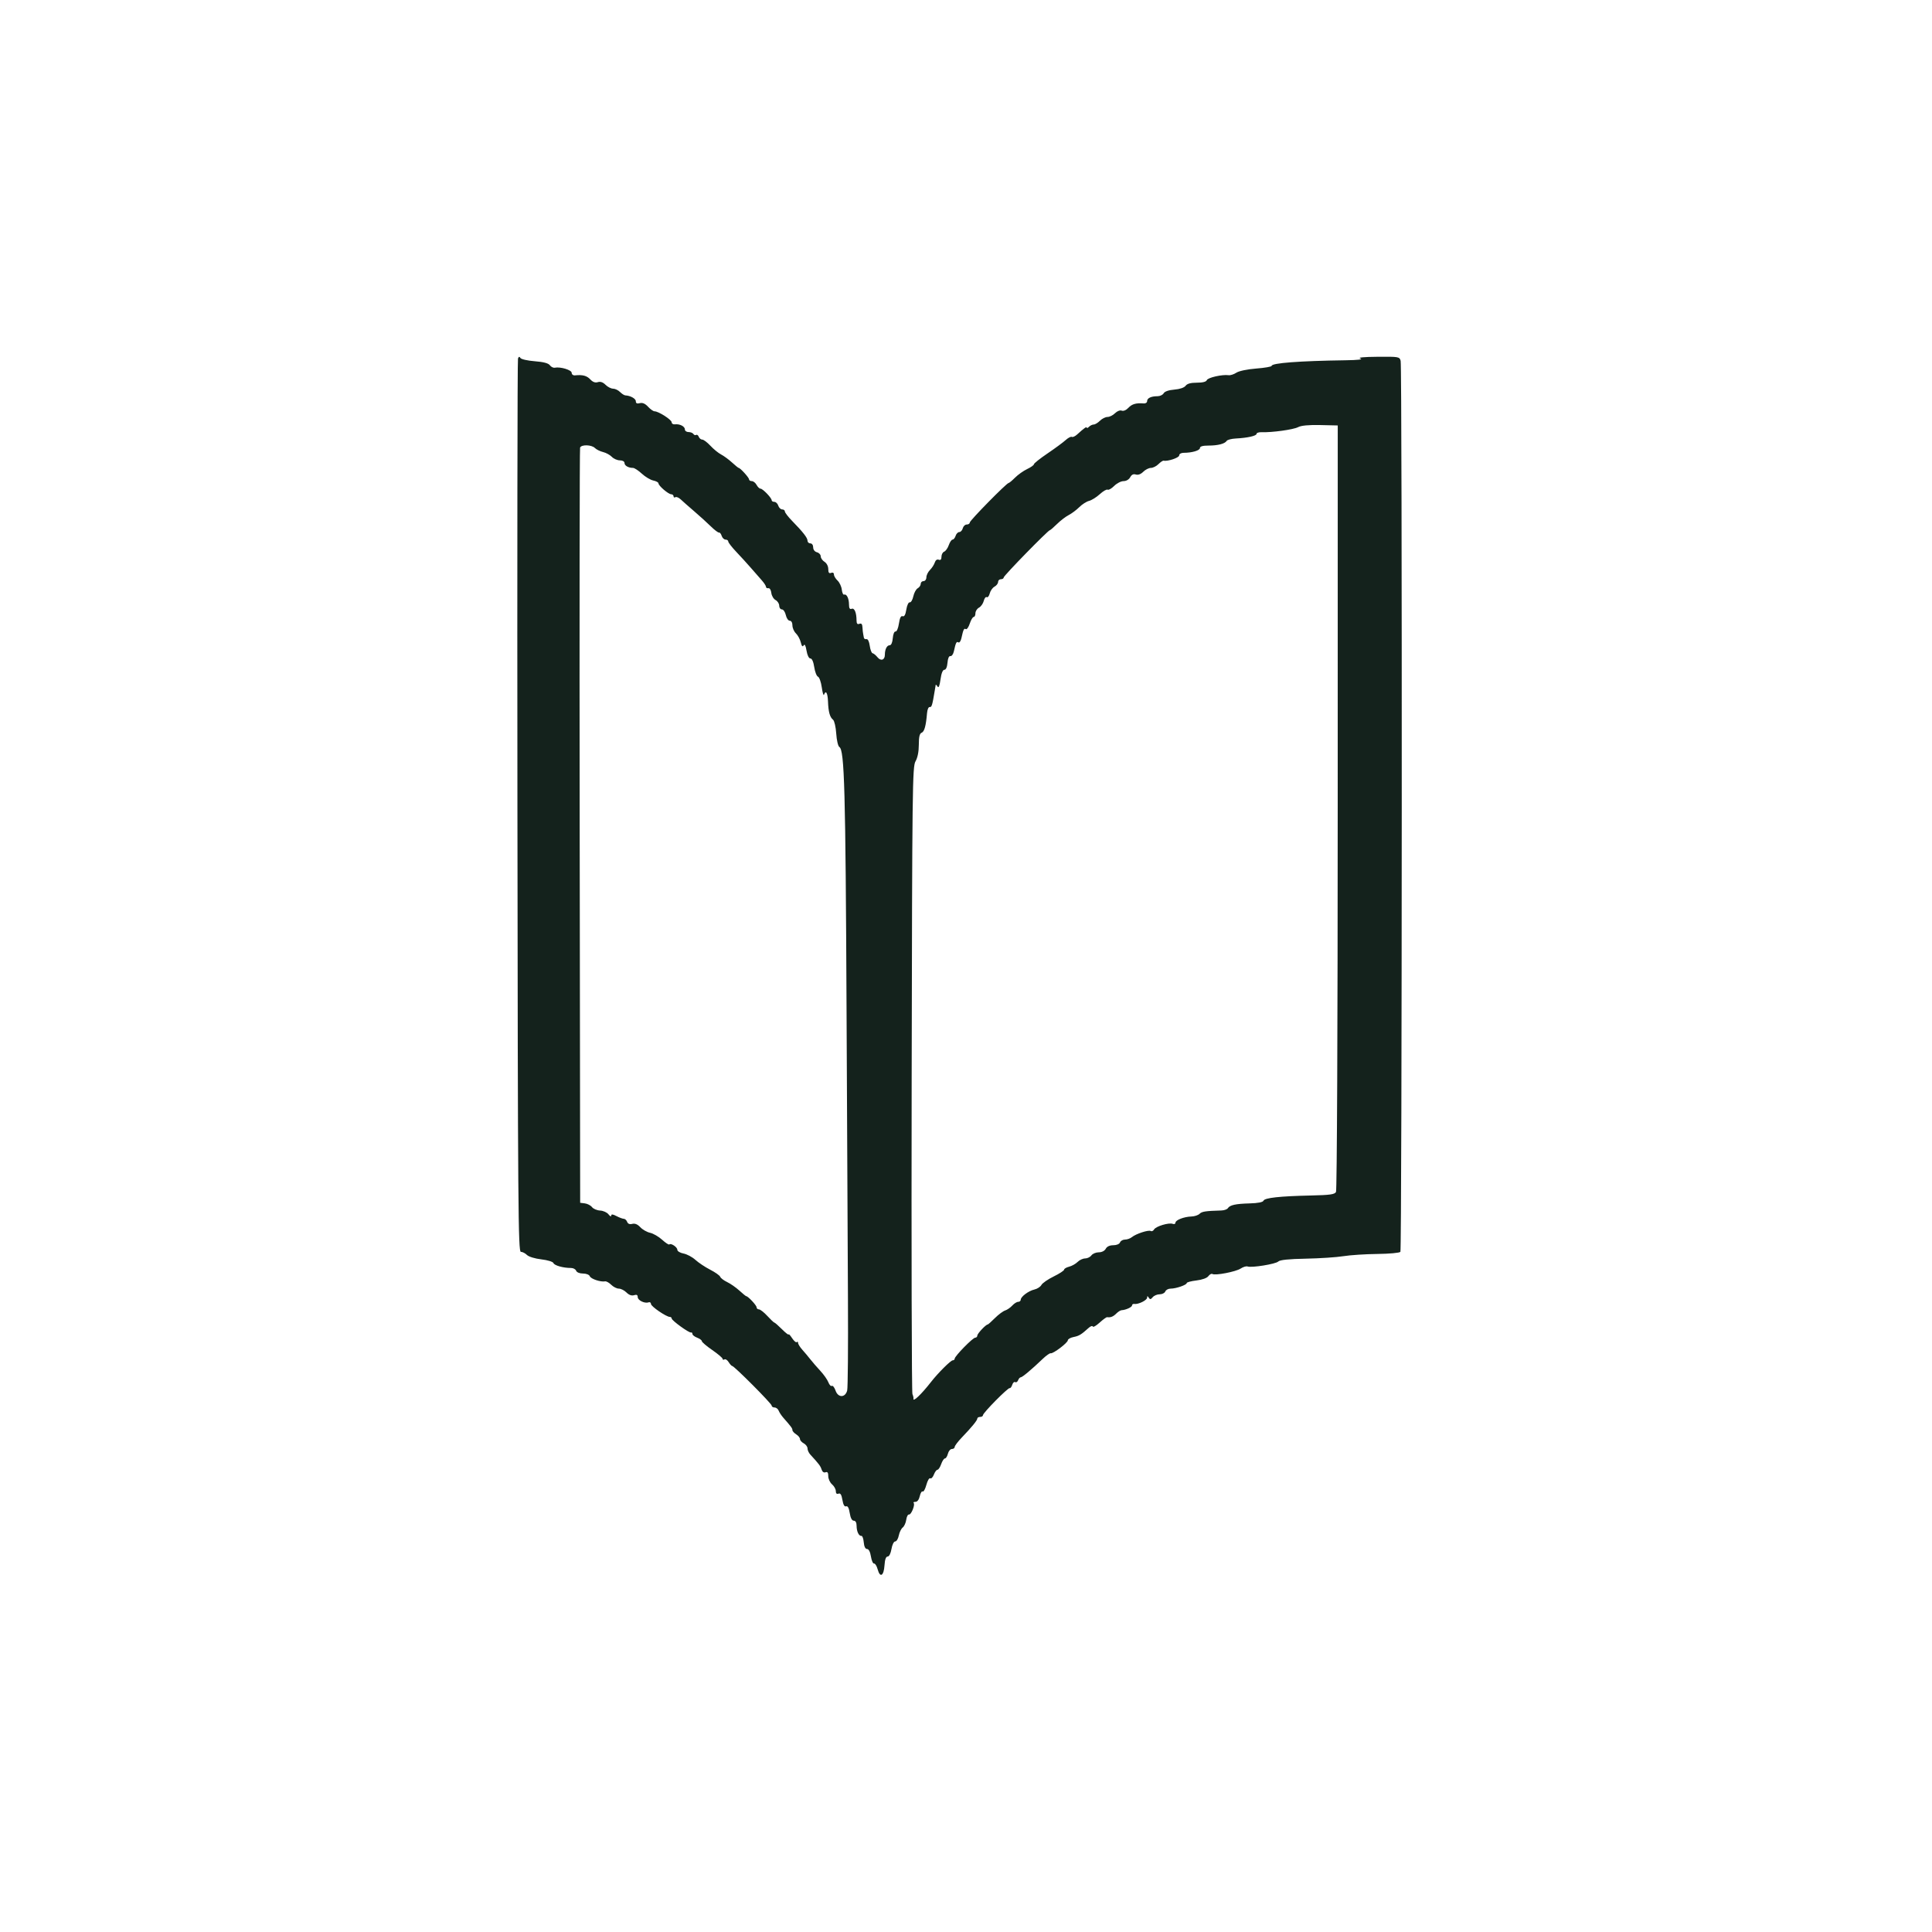
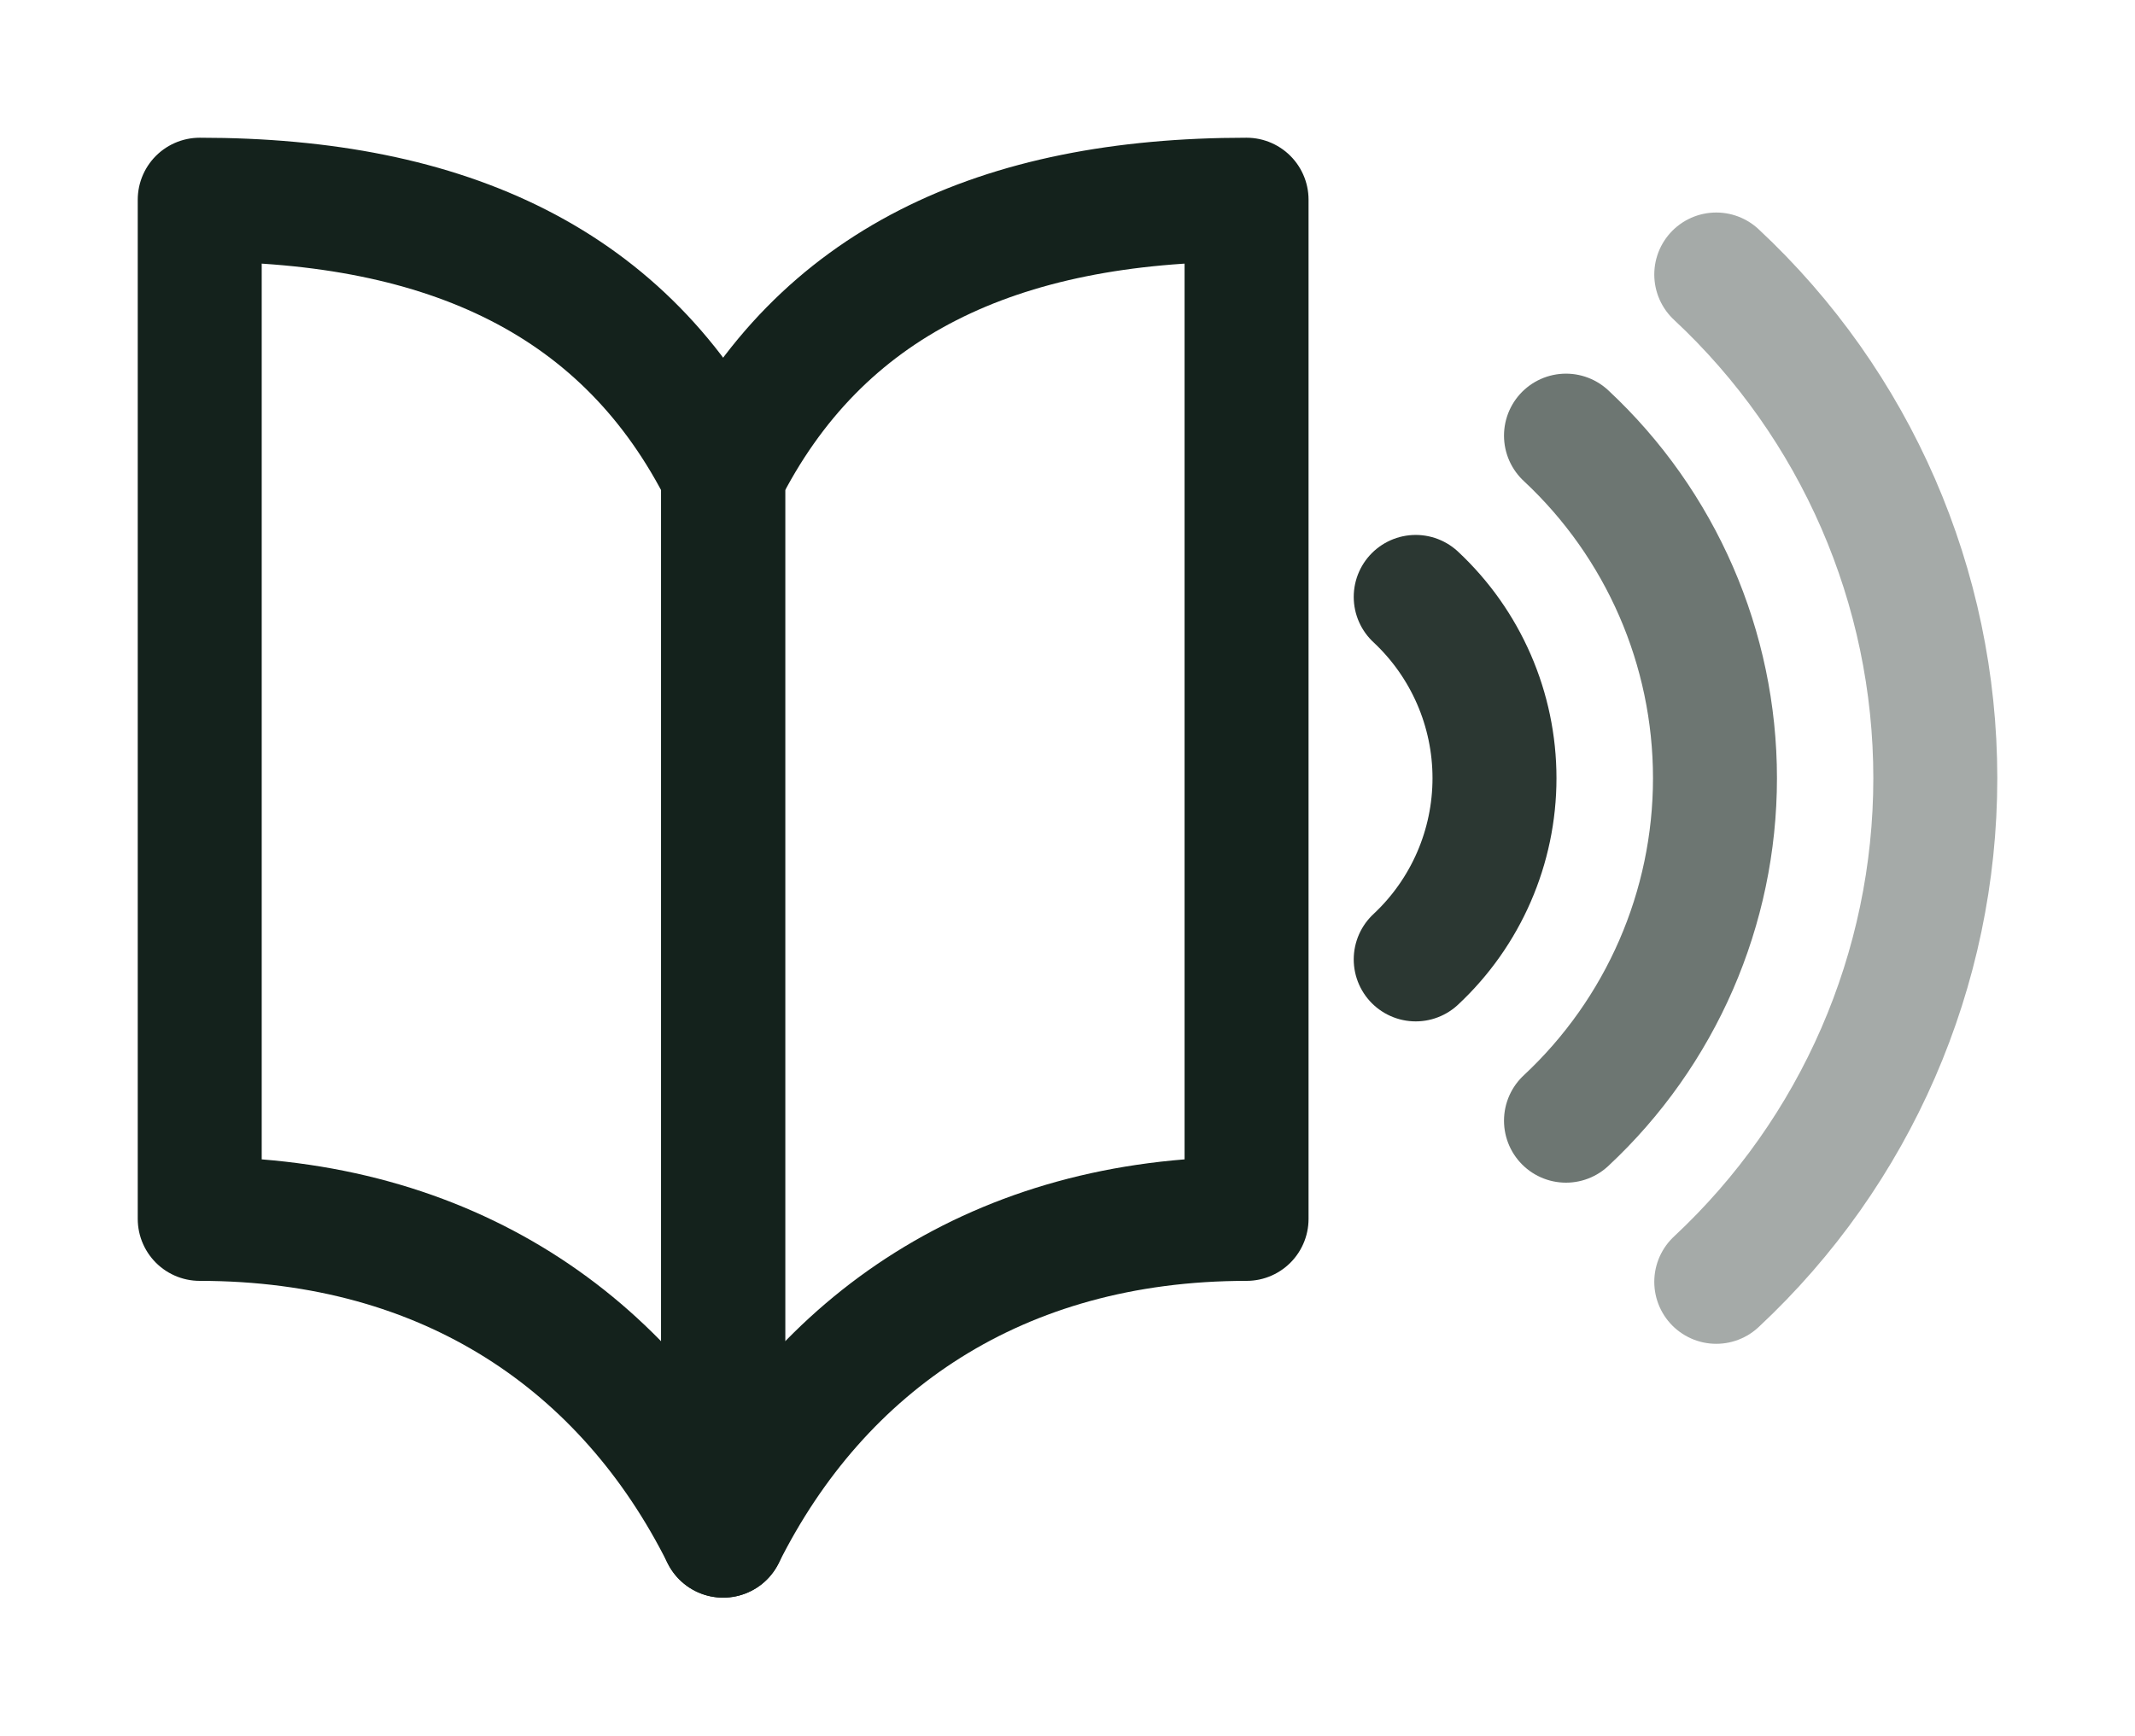
- <svg xmlns="http://www.w3.org/2000/svg" width="1024" height="1024" viewBox="0 0 1024 1024" version="1.1">
-   <path d="M 274.548 190.028 C 274.239 190.838, 274.103 297.699, 274.244 427.499 C 274.476 641.006, 274.649 663.497, 276.067 663.499 C 276.929 663.499, 278.378 664.242, 279.287 665.148 C 280.227 666.086, 283.508 667.095, 286.897 667.488 C 290.265 667.879, 293.069 668.738, 293.348 669.465 C 293.841 670.750, 298.603 672.074, 302.650 672.051 C 303.833 672.044, 305.057 672.705, 305.369 673.519 C 305.700 674.381, 307.218 675, 309 675 C 310.742 675, 312.301 675.620, 312.615 676.439 C 313.158 677.855, 318.340 679.592, 320.714 679.153 C 321.382 679.030, 322.845 679.845, 323.964 680.964 C 325.084 682.084, 326.900 683, 328 683 C 329.100 683, 330.923 683.923, 332.051 685.051 C 333.375 686.375, 334.793 686.883, 336.051 686.484 C 337.429 686.047, 338 686.334, 338 687.465 C 338 689.206, 341.741 691.026, 343.750 690.262 C 344.438 690, 345.014 690.397, 345.032 691.143 C 345.062 692.458, 353.168 698, 355.062 698 C 355.578 698, 356 698.374, 356 698.830 C 356 699.886, 365.246 706.576, 366.250 706.246 C 366.663 706.111, 367 706.461, 367 707.025 C 367 707.588, 368.125 708.477, 369.500 709 C 370.875 709.523, 372 710.357, 372 710.853 C 372 711.350, 374.475 713.461, 377.500 715.544 C 380.525 717.628, 383 719.734, 383 720.225 C 383 720.716, 383.435 720.849, 383.967 720.520 C 384.499 720.191, 385.508 720.840, 386.208 721.961 C 386.908 723.083, 387.753 724, 388.086 724 C 389.137 724, 409 743.938, 409 744.993 C 409 745.547, 409.689 746, 410.531 746 C 411.374 746, 412.352 746.753, 412.705 747.674 C 413.058 748.594, 414.169 750.282, 415.174 751.424 C 419.388 756.215, 420 757.048, 420 757.992 C 420 758.537, 420.900 759.545, 422 760.232 C 423.100 760.919, 424 762.032, 424 762.705 C 424 763.379, 424.900 764.411, 426 765 C 427.100 765.589, 428 766.804, 428 767.701 C 428 768.598, 428.654 770.045, 429.454 770.916 C 434.086 775.964, 434.862 776.990, 435.452 778.850 C 435.852 780.108, 436.661 780.683, 437.551 780.342 C 438.589 779.944, 439 780.529, 439 782.403 C 439 783.842, 439.900 785.790, 441 786.732 C 442.100 787.674, 443 789.293, 443 790.329 C 443 791.548, 443.503 792.021, 444.422 791.668 C 445.446 791.276, 446.029 792.211, 446.500 795 C 446.935 797.577, 447.586 798.712, 448.441 798.384 C 449.304 798.053, 449.940 799.224, 450.375 801.945 C 450.796 804.578, 451.546 806, 452.512 806 C 453.465 806, 454.006 806.989, 454.015 808.750 C 454.032 811.776, 455.231 814.230, 456.612 814.065 C 457.100 814.006, 457.640 815.543, 457.810 817.479 C 458.008 819.718, 458.641 821, 459.549 821 C 460.439 821, 461.215 822.491, 461.610 824.960 C 461.958 827.137, 462.703 828.825, 463.266 828.710 C 463.828 828.594, 464.695 829.993, 465.191 831.818 C 466.451 836.457, 468.439 835.277, 468.805 829.672 C 469.008 826.554, 469.561 825, 470.467 825 C 471.271 825, 472.100 823.370, 472.500 821 C 472.879 818.755, 473.741 817, 474.463 817 C 475.171 817, 476.033 815.586, 476.378 813.858 C 476.724 812.129, 477.660 810.217, 478.458 809.608 C 479.257 808.998, 480.098 807.150, 480.327 805.500 C 480.557 803.850, 481.213 802.599, 481.785 802.721 C 482.956 802.969, 485.158 797.492, 484.252 796.585 C 483.930 796.263, 484.381 796, 485.254 796 C 486.205 796, 487.106 794.795, 487.502 792.991 C 487.865 791.336, 488.555 790.225, 489.035 790.521 C 489.514 790.818, 490.399 789.233, 491 787 C 491.601 784.767, 492.523 783.205, 493.049 783.530 C 493.574 783.855, 494.442 782.968, 494.977 781.560 C 495.512 780.152, 496.368 779, 496.877 779 C 497.387 779, 498.275 777.650, 498.850 776 C 499.425 774.350, 500.321 773, 500.840 773 C 501.359 773, 502.066 771.875, 502.411 770.500 C 502.756 769.125, 503.705 768, 504.519 768 C 505.334 768, 506 767.515, 506 766.922 C 506 766.328, 507.688 764.086, 509.750 761.938 C 515.084 756.384, 518 752.816, 518 751.842 C 518 751.379, 518.675 751, 519.500 751 C 520.325 751, 521 750.580, 521 750.067 C 521 748.835, 534.237 735.433, 535.162 735.730 C 535.556 735.856, 536.163 735.062, 536.511 733.965 C 536.859 732.868, 537.565 732.231, 538.079 732.549 C 538.593 732.867, 539.284 732.423, 539.614 731.563 C 539.944 730.704, 540.572 730, 541.011 730 C 541.841 730, 546.833 725.816, 552.639 720.255 C 554.502 718.469, 556.419 717.119, 556.899 717.255 C 558.160 717.610, 565.948 711.708, 565.976 710.375 C 565.989 709.756, 567.359 708.978, 569.020 708.646 C 571.944 708.061, 573.055 707.389, 577.009 703.813 C 578.035 702.884, 579.018 702.555, 579.194 703.082 C 579.369 703.608, 580.993 702.686, 582.802 701.034 C 584.610 699.382, 586.408 698.077, 586.795 698.133 C 588.615 698.400, 589.998 697.859, 591.611 696.250 C 592.576 695.288, 593.846 694.473, 594.433 694.441 C 596.732 694.313, 600 692.815, 600 691.889 C 600 691.352, 600.563 691.004, 601.250 691.117 C 603.317 691.454, 607.999 689.141, 608.015 687.775 C 608.028 686.759, 608.198 686.764, 608.854 687.797 C 609.511 688.834, 609.935 688.783, 610.961 687.547 C 611.667 686.696, 613.329 686, 614.654 686 C 615.979 686, 617.322 685.325, 617.638 684.500 C 617.955 683.675, 619.224 683, 620.458 683 C 623.333 683, 629 681.037, 629 680.041 C 629 679.622, 631.302 679.006, 634.115 678.673 C 637.196 678.308, 639.721 677.396, 640.464 676.381 C 641.142 675.453, 642.102 674.941, 642.598 675.242 C 644.096 676.152, 654.979 674.060, 657.566 672.365 C 658.896 671.493, 660.551 670.995, 661.242 671.257 C 663.327 672.049, 676.169 669.974, 677.514 668.628 C 678.365 667.778, 683.062 667.293, 692.134 667.118 C 699.485 666.976, 708.425 666.386, 712 665.805 C 715.575 665.225, 723.675 664.694, 730 664.625 C 736.355 664.556, 741.829 664.053, 742.235 663.500 C 743.110 662.309, 743.243 194.510, 742.370 191.250 C 741.786 189.073, 741.392 189.003, 730.133 189.100 C 722.759 189.163, 719.415 189.492, 721 190 C 722.635 190.524, 719.867 190.853, 713 190.952 C 688.681 191.302, 674 192.416, 674 193.913 C 674 194.348, 670.335 194.986, 665.855 195.332 C 661.113 195.697, 656.706 196.618, 655.307 197.535 C 653.985 198.401, 652.138 198.998, 651.202 198.862 C 647.878 198.380, 640.169 200.117, 639.652 201.465 C 639.309 202.358, 637.471 202.833, 634.361 202.833 C 631.102 202.833, 629.217 203.351, 628.398 204.470 C 627.671 205.465, 625.329 206.259, 622.423 206.496 C 619.458 206.738, 617.313 207.477, 616.772 208.443 C 616.293 209.299, 614.835 210, 613.532 210 C 610.135 210, 608 211.001, 608 212.595 C 608 213.355, 607.212 213.910, 606.250 213.830 C 602.205 213.491, 599.964 214.122, 598.095 216.128 C 596.925 217.385, 595.465 218.009, 594.533 217.651 C 593.629 217.304, 592.110 217.890, 590.977 219.023 C 589.890 220.110, 588.100 221, 587 221 C 585.900 221, 584.100 221.900, 583 223 C 581.900 224.100, 580.415 225, 579.700 225 C 578.985 225, 577.860 225.540, 577.200 226.200 C 576.540 226.860, 576 227.067, 576 226.661 C 576 225.922, 574.596 226.919, 570.892 230.286 C 569.811 231.269, 568.550 231.840, 568.089 231.555 C 567.629 231.270, 566.148 232.042, 564.799 233.269 C 563.450 234.496, 559.118 237.685, 555.173 240.356 C 551.228 243.027, 548 245.594, 548 246.059 C 548 246.525, 546.393 247.669, 544.430 248.600 C 542.466 249.532, 539.575 251.578, 538.006 253.147 C 536.438 254.716, 534.897 256, 534.584 256 C 533.533 256, 514 275.875, 514 276.944 C 514 277.525, 513.283 278, 512.406 278 C 511.530 278, 510.577 278.900, 510.290 280 C 510.002 281.100, 509.175 282, 508.451 282 C 507.727 282, 506.849 282.900, 506.500 284 C 506.151 285.100, 505.422 286, 504.881 286 C 504.339 286, 503.438 287.314, 502.878 288.920 C 502.318 290.526, 501.217 292.087, 500.430 292.388 C 499.644 292.690, 499 293.899, 499 295.076 C 499 296.532, 498.538 297.037, 497.551 296.658 C 496.661 296.317, 495.852 296.892, 495.452 298.150 C 495.095 299.276, 493.947 301.053, 492.901 302.099 C 491.856 303.144, 491 304.900, 491 306 C 491 307.111, 490.333 308, 489.500 308 C 488.675 308, 488 308.653, 488 309.450 C 488 310.248, 487.283 311.302, 486.406 311.793 C 485.529 312.283, 484.479 314.218, 484.072 316.092 C 483.664 317.967, 482.812 319.389, 482.177 319.254 C 481.530 319.116, 480.738 320.788, 480.375 323.058 C 479.933 325.819, 479.310 326.949, 478.417 326.607 C 477.511 326.259, 476.903 327.463, 476.445 330.516 C 476.074 332.990, 475.282 334.834, 474.642 334.714 C 473.993 334.592, 473.366 336.118, 473.190 338.250 C 472.999 340.552, 472.365 342, 471.547 342 C 470.082 342, 469 344.135, 469 347.023 C 469 349.842, 466.877 350.566, 465.088 348.357 C 464.215 347.278, 463.050 346.322, 462.500 346.231 C 461.950 346.140, 461.269 344.364, 460.986 342.283 C 460.678 340.012, 459.978 338.600, 459.236 338.750 C 458.556 338.888, 457.944 338.550, 457.875 338 C 457.806 337.450, 457.637 336.550, 457.500 336 C 457.363 335.450, 457.194 333.889, 457.125 332.531 C 457.036 330.774, 456.568 330.229, 455.500 330.638 C 454.430 331.049, 453.996 330.538, 453.986 328.857 C 453.962 324.684, 452.885 322.107, 451.401 322.676 C 450.403 323.059, 449.996 322.393, 449.985 320.357 C 449.967 317.144, 448.725 314.660, 447.388 315.165 C 446.900 315.349, 446.348 314.150, 446.163 312.500 C 445.977 310.850, 444.965 308.695, 443.913 307.711 C 442.861 306.727, 442 305.279, 442 304.492 C 442 303.632, 441.402 303.292, 440.500 303.638 C 439.404 304.059, 439 303.514, 439 301.615 C 439 300.100, 438.166 298.496, 437 297.768 C 435.900 297.081, 435 295.780, 435 294.876 C 435 293.973, 434.100 292.998, 433 292.710 C 431.803 292.397, 431 291.346, 431 290.094 C 431 288.899, 430.356 288, 429.500 288 C 428.675 288, 428 287.363, 428 286.585 C 428 285.054, 425.633 282.016, 419.750 275.995 C 417.688 273.884, 416 271.672, 416 271.078 C 416 270.485, 415.355 270, 414.567 270 C 413.779 270, 412.849 269.100, 412.500 268 C 412.151 266.900, 411.221 266, 410.433 266 C 409.645 266, 409 265.616, 409 265.146 C 409 263.907, 404.276 259, 403.083 259 C 402.526 259, 401.589 258.100, 401 257 C 400.411 255.900, 399.270 255, 398.465 255 C 397.659 255, 397 254.570, 397 254.045 C 397 253.136, 392.341 248, 391.516 248 C 391.300 248, 389.705 246.704, 387.970 245.120 C 386.236 243.536, 383.630 241.624, 382.180 240.870 C 380.729 240.117, 378.186 238.037, 376.528 236.250 C 374.870 234.463, 372.934 233, 372.226 233 C 371.517 233, 370.679 232.328, 370.364 231.506 C 370.048 230.684, 369.419 230.241, 368.964 230.522 C 368.510 230.803, 367.856 230.575, 367.510 230.016 C 367.165 229.457, 366.009 229, 364.941 229 C 363.873 229, 363 228.373, 363 227.607 C 363 225.992, 360.283 224.596, 357.750 224.909 C 356.788 225.028, 355.997 224.535, 355.992 223.813 C 355.984 222.458, 349.024 218, 346.917 218 C 346.264 218, 344.714 216.904, 343.473 215.565 C 341.938 213.909, 340.542 213.307, 339.108 213.682 C 337.634 214.067, 337 213.767, 337 212.684 C 337 211.285, 334.198 209.713, 331.433 209.559 C 330.846 209.527, 329.576 208.713, 328.611 207.750 C 327.646 206.787, 325.989 206, 324.929 206 C 323.868 206, 322.077 205.077, 320.949 203.949 C 319.579 202.579, 318.221 202.112, 316.862 202.544 C 315.482 202.982, 314.196 202.514, 312.874 201.095 C 311.036 199.122, 308.812 198.534, 304.750 198.948 C 303.774 199.047, 303 198.455, 303 197.608 C 303 196.093, 297.060 194.287, 294.052 194.889 C 293.255 195.048, 292.080 194.462, 291.439 193.586 C 290.651 192.507, 288.064 191.823, 283.428 191.467 C 279.663 191.178, 276.250 190.405, 275.845 189.749 C 275.304 188.874, 274.959 188.948, 274.548 190.028 M 688 226.404 C 685.544 227.702, 674.155 229.282, 668.750 229.074 C 667.237 229.016, 666 229.405, 666 229.939 C 666 231.023, 661.227 232.094, 654.978 232.414 C 652.708 232.529, 650.546 233.098, 650.175 233.677 C 649.184 235.223, 645.499 236.167, 640.450 236.167 C 637.480 236.167, 636 236.596, 636 237.458 C 636 238.758, 631.785 240, 627.375 240 C 626.015 240, 625 240.594, 625 241.389 C 625 242.603, 618.914 244.654, 616.750 244.168 C 616.338 244.076, 615.100 244.900, 614 246 C 612.900 247.100, 611.100 248, 610 248 C 608.900 248, 607.077 248.923, 605.949 250.051 C 604.659 251.341, 603.197 251.880, 602.010 251.503 C 600.726 251.096, 599.771 251.559, 599.026 252.952 C 598.385 254.150, 596.925 255, 595.510 255 C 594.180 255, 591.942 256.149, 590.537 257.554 C 589.132 258.958, 587.571 259.853, 587.067 259.541 C 586.563 259.230, 584.702 260.298, 582.932 261.915 C 581.161 263.532, 578.595 265.136, 577.228 265.479 C 575.862 265.822, 573.526 267.317, 572.038 268.801 C 570.550 270.286, 568.024 272.175, 566.424 273 C 564.824 273.825, 562.034 275.962, 560.224 277.750 C 558.414 279.538, 556.720 281, 556.460 281 C 555.542 281, 532 305.108, 532 306.048 C 532 306.571, 531.325 307, 530.500 307 C 529.675 307, 529 307.659, 529 308.465 C 529 309.270, 528.152 310.384, 527.115 310.938 C 526.078 311.493, 524.940 313.103, 524.586 314.515 C 524.231 315.927, 523.518 316.820, 523 316.500 C 522.482 316.180, 521.769 317.073, 521.414 318.485 C 521.060 319.897, 519.922 321.507, 518.885 322.062 C 517.848 322.616, 517 323.955, 517 325.035 C 517 326.116, 516.585 327, 516.078 327 C 515.570 327, 514.634 328.579, 513.997 330.509 C 513.360 332.439, 512.422 333.761, 511.912 333.446 C 510.949 332.851, 510.584 333.602, 509.554 338.291 C 509.217 339.826, 508.501 340.810, 507.964 340.478 C 506.953 339.853, 506.588 340.577, 505.566 345.244 C 505.235 346.753, 504.410 347.878, 503.732 347.744 C 502.972 347.594, 502.381 348.937, 502.190 351.250 C 501.997 353.572, 501.367 355, 500.533 355 C 499.672 355, 498.934 356.847, 498.482 360.129 C 498.002 363.624, 497.499 364.818, 496.904 363.879 C 496.424 363.120, 495.990 362.725, 495.941 363 C 495.892 363.275, 495.667 364.625, 495.442 366 C 494.163 373.800, 493.812 374.950, 492.776 374.736 C 492.138 374.603, 491.510 376.036, 491.347 378 C 490.786 384.736, 489.934 387.811, 488.473 388.372 C 487.412 388.779, 486.998 390.554, 486.994 394.719 C 486.990 398.394, 486.352 401.593, 485.244 403.500 C 483.608 406.314, 483.481 416.730, 483.201 571.901 C 483.036 662.871, 483.220 738.021, 483.610 738.901 C 483.999 739.780, 484.246 740.837, 484.159 741.250 C 483.693 743.452, 488.269 739.127, 493.500 732.420 C 497.165 727.722, 503.912 721, 504.963 721 C 505.533 721, 506 720.605, 506 720.121 C 506 718.805, 515.596 709, 516.884 709 C 517.498 709, 518 708.489, 518 707.865 C 518 706.829, 522.543 702, 523.518 702 C 523.747 702, 525.457 700.476, 527.319 698.614 C 529.181 696.752, 531.612 694.941, 532.721 694.589 C 533.829 694.237, 535.540 693.060, 536.523 691.974 C 537.506 690.889, 538.915 690, 539.655 690 C 540.395 690, 541 689.510, 541 688.910 C 541 687.278, 545.127 684.184, 548.258 683.468 C 549.775 683.121, 551.446 682.035, 551.971 681.054 C 552.496 680.074, 555.417 678.052, 558.463 676.562 C 561.508 675.072, 564 673.445, 564 672.946 C 564 672.446, 565.190 671.739, 566.645 671.374 C 568.099 671.009, 570.124 669.876, 571.145 668.855 C 572.165 667.835, 573.963 667, 575.140 667 C 576.317 667, 577.814 666.269, 578.468 665.375 C 579.121 664.481, 580.873 663.750, 582.360 663.750 C 583.980 663.750, 585.466 662.999, 586.067 661.875 C 586.705 660.682, 588.160 660, 590.067 660 C 591.807 660, 593.304 659.372, 593.638 658.500 C 593.955 657.675, 595.143 657, 596.278 657 C 597.414 657, 599.053 656.418, 599.921 655.707 C 602.107 653.917, 608.786 651.750, 609.933 652.458 C 610.452 652.779, 611.242 652.406, 611.689 651.628 C 612.652 649.950, 619.540 647.886, 621.575 648.667 C 622.359 648.968, 623 648.705, 623 648.082 C 623 646.662, 627.553 644.883, 631.480 644.769 C 633.119 644.721, 635.064 644.079, 635.802 643.341 C 637.022 642.121, 638.914 641.831, 647.277 641.582 C 648.804 641.537, 650.379 640.998, 650.777 640.385 C 651.876 638.690, 654.858 638.032, 662.368 637.825 C 666.754 637.704, 669.374 637.190, 669.681 636.389 C 670.262 634.876, 678.262 634.001, 694.858 633.636 C 704.935 633.415, 707.381 633.071, 708.108 631.771 C 708.623 630.852, 709.007 544.523, 709.016 427.838 L 709.032 225.500 699.766 225.291 C 693.643 225.153, 689.652 225.530, 688 226.404 M 307.462 237.250 C 307.201 237.938, 307.102 328.275, 307.244 438 L 307.500 637.500 310 637.821 C 311.375 637.997, 313.076 638.890, 313.781 639.804 C 314.486 640.719, 316.424 641.536, 318.087 641.619 C 319.751 641.703, 321.748 642.611, 322.524 643.636 C 323.301 644.661, 323.951 644.964, 323.968 644.309 C 323.991 643.445, 324.754 643.512, 326.750 644.553 C 328.262 645.342, 330.014 645.990, 330.643 645.994 C 331.272 645.997, 332.065 646.726, 332.405 647.613 C 332.811 648.672, 333.745 649.038, 335.120 648.679 C 336.520 648.313, 337.928 648.896, 339.358 650.434 C 340.536 651.702, 342.882 653.040, 344.571 653.409 C 346.260 653.778, 349.125 655.435, 350.938 657.090 C 352.750 658.746, 354.465 659.868, 354.748 659.585 C 355.613 658.721, 359 660.982, 359 662.424 C 359 663.168, 360.477 664.054, 362.282 664.393 C 364.087 664.732, 366.921 666.244, 368.580 667.754 C 370.239 669.264, 373.763 671.610, 376.412 672.966 C 379.061 674.322, 381.451 676.012, 381.723 676.721 C 381.995 677.429, 383.652 678.690, 385.405 679.522 C 387.157 680.354, 390.061 682.376, 391.858 684.017 C 393.654 685.658, 395.297 687, 395.510 687 C 396.464 687, 401 691.846, 401 692.865 C 401 693.489, 401.566 694, 402.257 694 C 402.948 694, 404.959 695.575, 406.726 697.500 C 408.493 699.425, 410.162 701, 410.436 701 C 410.709 701, 412.523 702.590, 414.467 704.533 C 416.410 706.477, 418.003 707.714, 418.007 707.283 C 418.010 706.853, 418.832 707.741, 419.832 709.258 C 420.832 710.775, 421.954 711.712, 422.325 711.341 C 422.696 710.970, 423 711.168, 423 711.782 C 423 712.395, 424.012 714.024, 425.250 715.401 C 426.488 716.778, 428.400 719.060, 429.500 720.471 C 430.600 721.883, 432.986 724.637, 434.802 726.591 C 436.618 728.545, 438.530 731.263, 439.050 732.632 C 439.571 734.001, 440.403 734.869, 440.901 734.561 C 441.398 734.254, 442.287 735.385, 442.876 737.074 C 444.219 740.927, 448.003 740.882, 449.021 737 C 449.382 735.625, 449.566 713.800, 449.430 688.500 C 449.294 663.200, 448.960 593.900, 448.686 534.500 C 448.151 418.240, 447.584 397.597, 444.882 395.927 C 444.186 395.497, 443.455 392.372, 443.222 388.829 C 442.992 385.348, 442.239 382.048, 441.548 381.496 C 439.826 380.121, 439.062 377.358, 438.853 371.750 C 438.684 367.227, 437.671 365.557, 436.730 368.250 C 436.490 368.938, 435.965 367.171, 435.563 364.325 C 435.162 361.479, 434.252 358.927, 433.542 358.654 C 432.832 358.382, 431.942 356.098, 431.564 353.580 C 431.138 350.739, 430.364 349, 429.527 349 C 428.723 349, 427.893 347.327, 427.478 344.869 C 427.013 342.116, 426.506 341.181, 425.959 342.067 C 425.376 343.009, 424.931 342.538, 424.428 340.448 C 424.037 338.827, 422.882 336.695, 421.859 335.711 C 420.837 334.727, 420 332.815, 420 331.461 C 420 330.001, 419.422 329, 418.579 329 C 417.798 329, 416.862 327.650, 416.500 326 C 416.138 324.350, 415.202 323, 414.421 323 C 413.639 323, 413 322.116, 413 321.035 C 413 319.955, 412.130 318.605, 411.066 318.036 C 410.003 317.466, 408.991 315.763, 408.816 314.250 C 408.638 312.703, 407.953 311.609, 407.250 311.750 C 406.563 311.887, 406 311.573, 406 311.052 C 406 310.530, 404.988 308.963, 403.750 307.570 C 402.512 306.176, 399.925 303.221, 398 301.003 C 396.075 298.785, 392.587 294.959, 390.250 292.500 C 387.913 290.042, 386 287.573, 386 287.015 C 386 286.457, 385.355 286, 384.567 286 C 383.779 286, 382.852 285.109, 382.506 284.020 C 382.161 282.931, 381.531 282.144, 381.106 282.270 C 380.681 282.397, 378.728 280.925, 376.765 279 C 374.803 277.075, 370.834 273.475, 367.947 271 C 365.059 268.525, 361.849 265.696, 360.812 264.714 C 359.775 263.731, 358.493 263.195, 357.964 263.523 C 357.434 263.850, 357 263.641, 357 263.059 C 357 262.477, 356.438 261.986, 355.750 261.968 C 354.219 261.930, 349 257.449, 349 256.173 C 349 255.665, 347.762 254.994, 346.250 254.682 C 344.738 254.369, 342.010 252.738, 340.188 251.057 C 338.367 249.376, 336.266 248, 335.520 248 C 333.064 248, 331 246.809, 331 245.393 C 331 244.580, 329.976 244, 328.539 244 C 327.185 244, 325.273 243.163, 324.289 242.141 C 323.305 241.118, 321.208 239.971, 319.629 239.592 C 318.050 239.212, 316.106 238.248, 315.308 237.451 C 313.530 235.673, 308.114 235.534, 307.462 237.250" stroke="none" fill="#14221c" fill-rule="evenodd" />
+ <svg xmlns="http://www.w3.org/2000/svg" width="155" height="126" viewBox="0 0 155 126" fill="none">
+   <g transform="translate(0.5 -1.5)">
+     <path d="M 14 16 C 32 16 45 22 52 36 L 52 113 C 45 99 32 90 14 90 Z" stroke="#14221c" fill="none" stroke-width="9" stroke-linecap="round" stroke-linejoin="round" />
+     <path d="M 90 16 C 72 16 59 22 52 36 L 52 113 C 59 99 72 90 90 90 Z" stroke="#14221c" fill="none" stroke-width="9" stroke-linecap="round" stroke-linejoin="round" />
+     <path d="M 102.28 44.84 A 18 18 0 0 1 102.28 71.16" stroke="#14221c" stroke-opacity="0.9" fill="none" stroke-width="9" stroke-linecap="round" stroke-linejoin="round" />
+     <path d="M 113.19 33.13 A 34 34 0 0 1 113.19 82.87" stroke="#14221c" stroke-opacity="0.62" fill="none" stroke-width="9" stroke-linecap="round" stroke-linejoin="round" />
+     <path d="M 124.1 21.43 A 50 50 0 0 1 124.1 94.57" stroke="#14221c" stroke-opacity="0.38" fill="none" stroke-width="9" stroke-linecap="round" stroke-linejoin="round" />
+   </g>
</svg>
